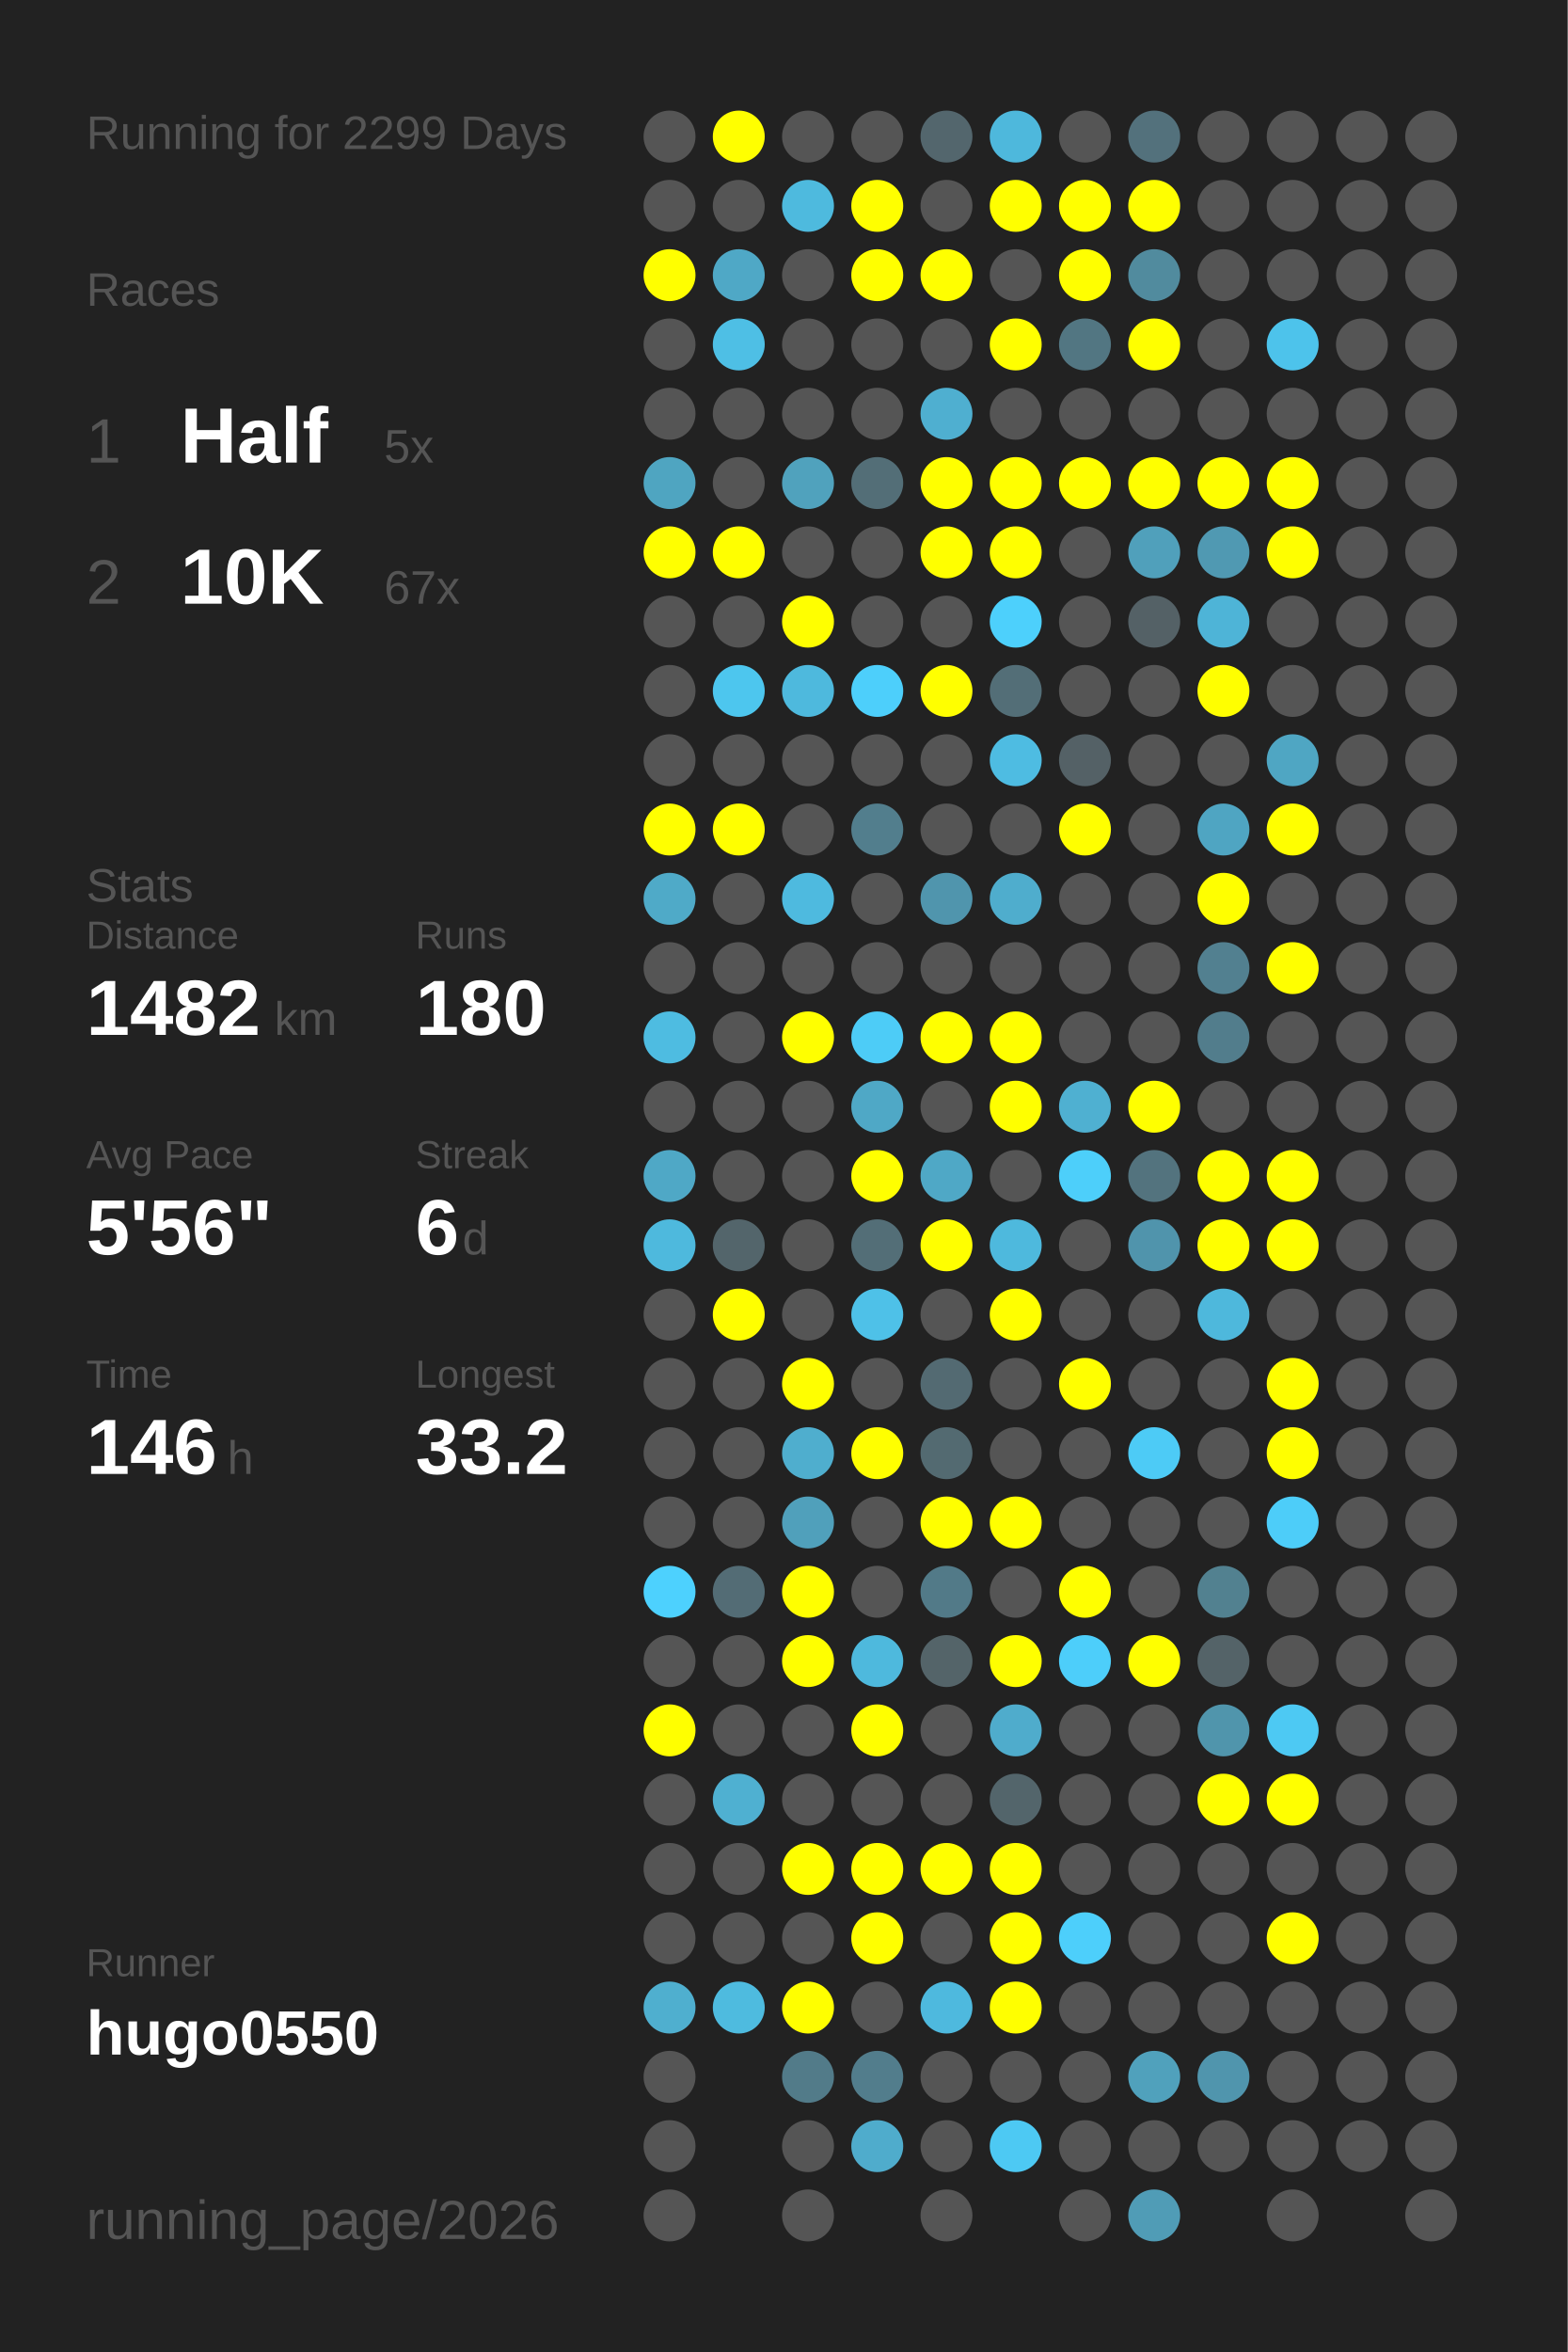
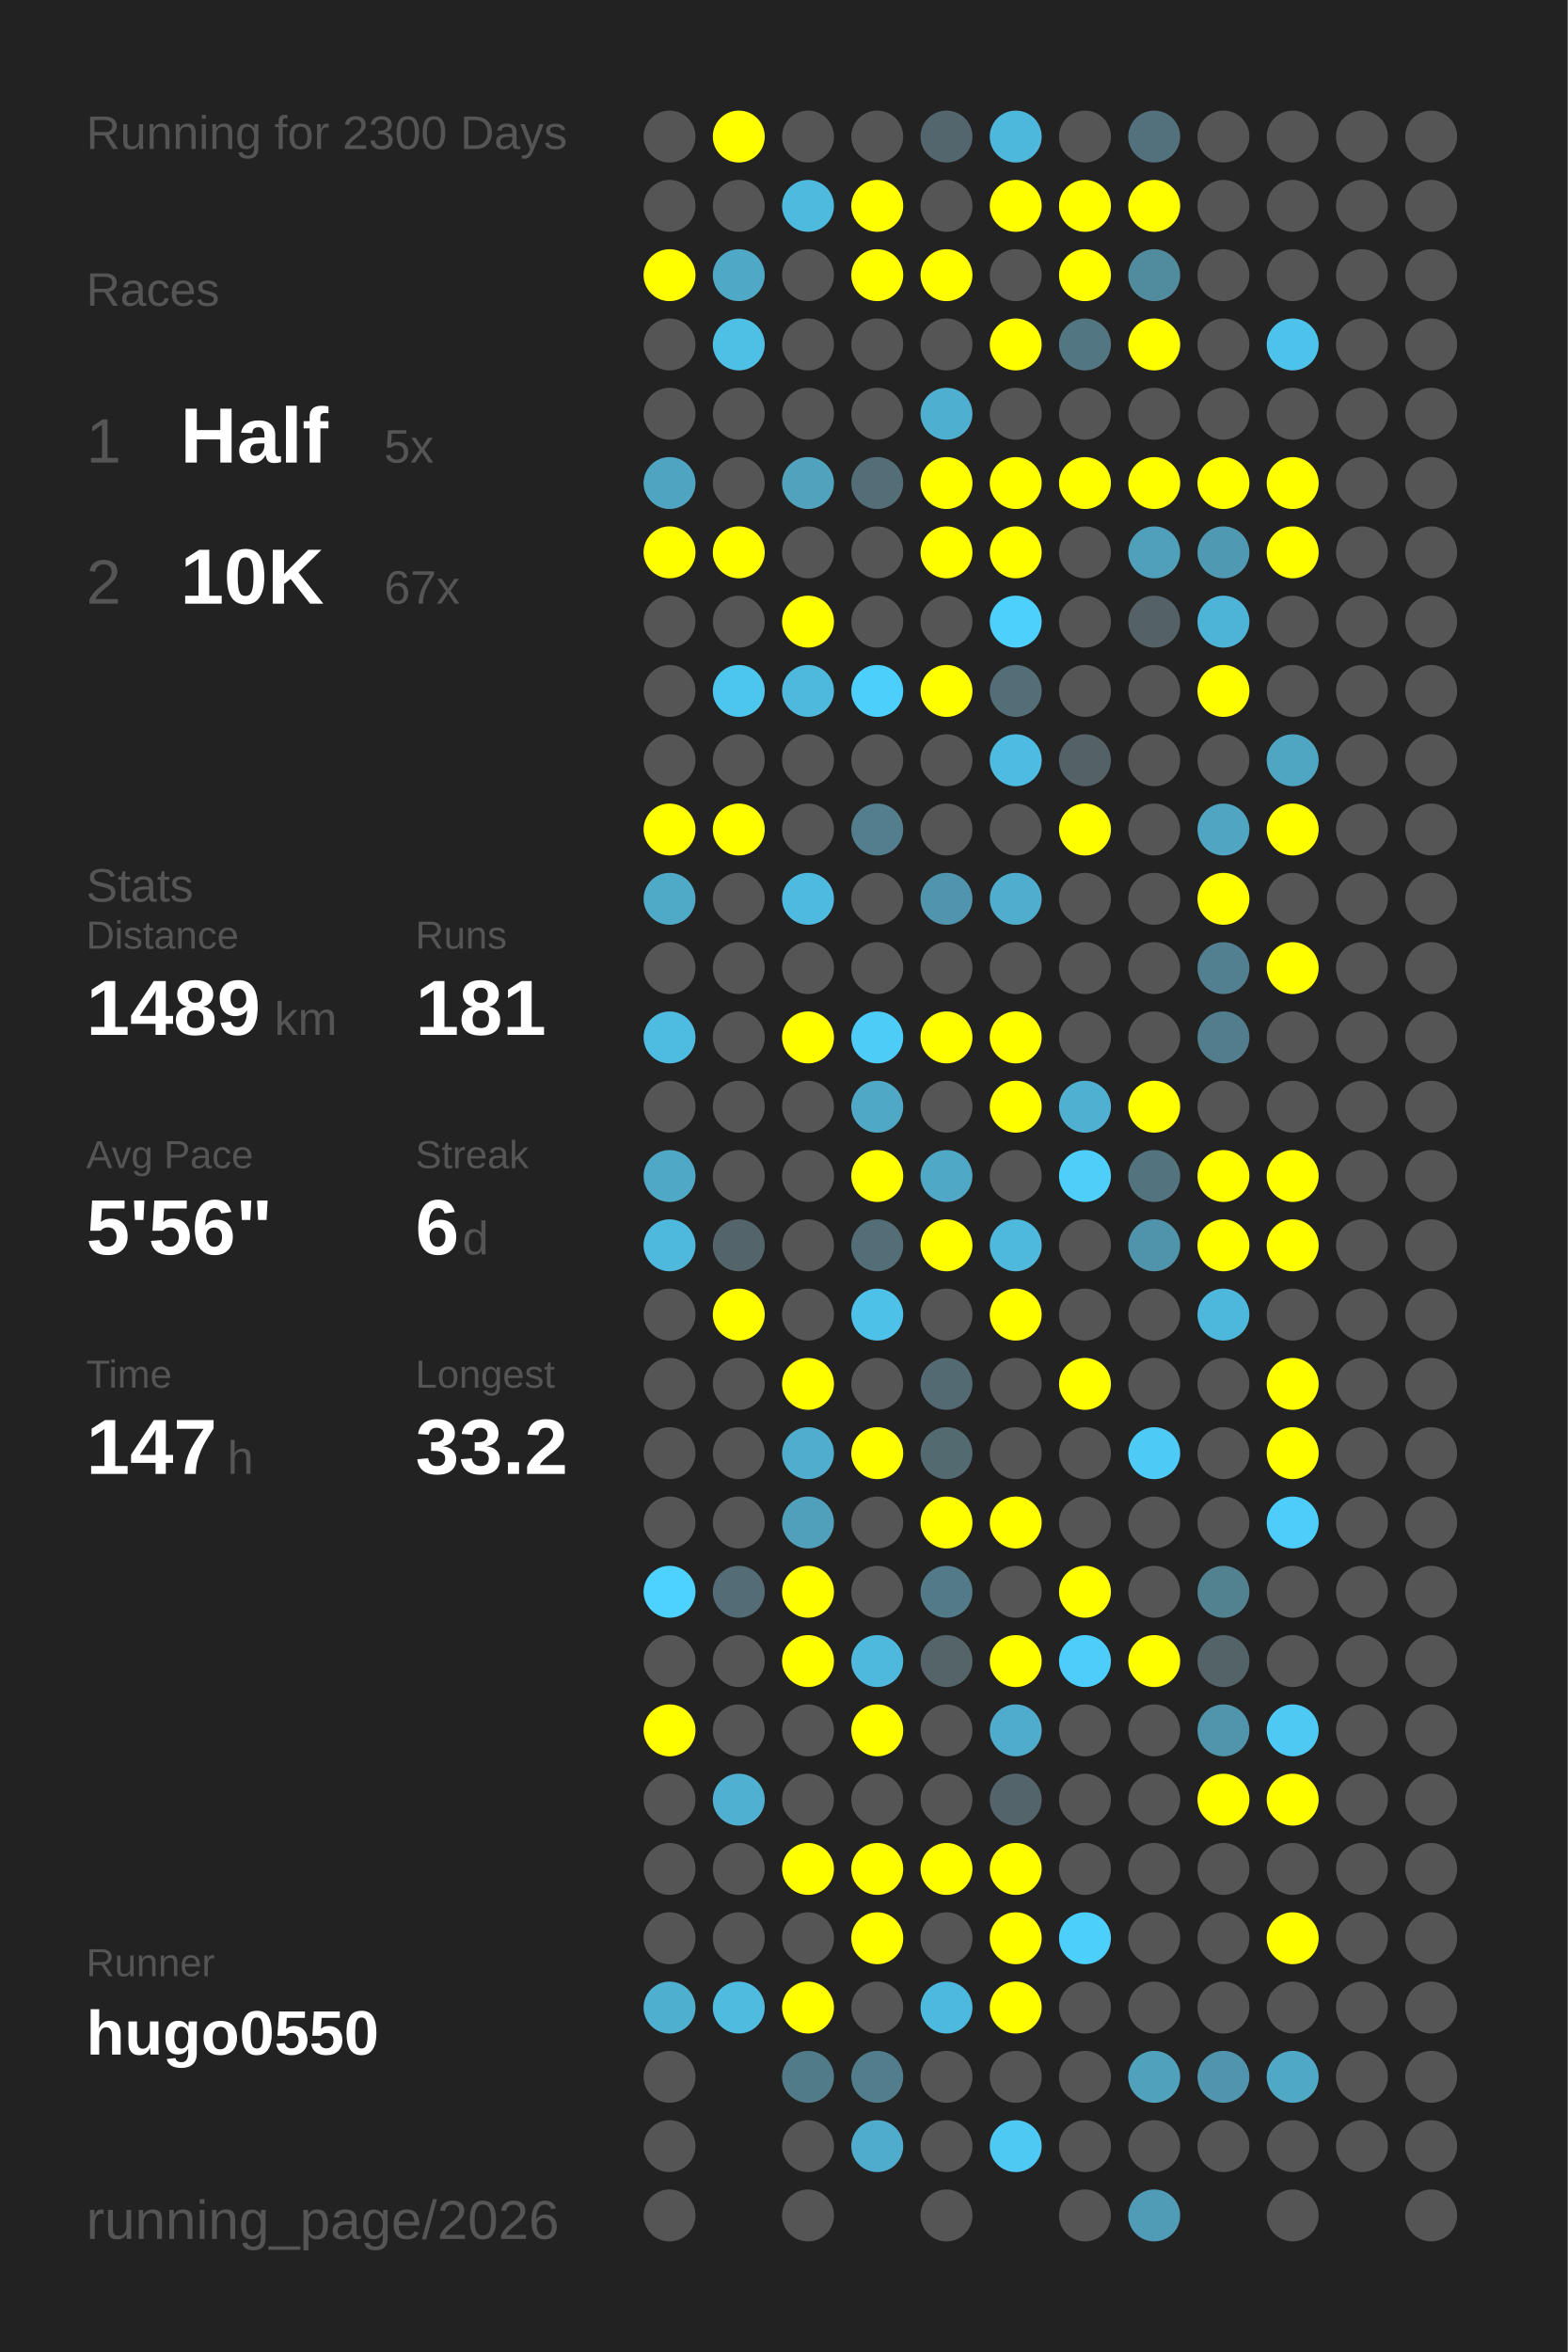
<svg xmlns="http://www.w3.org/2000/svg" baseProfile="full" height="300mm" version="1.1" viewBox="0,0,200,300" width="200mm">
  <defs />
  <rect fill="#222222" height="300" width="200" x="0" y="0" />
-   <text fill="#555555" style="font-size:6px; font-family:Arial;" x="11" y="19">Running for 2299 Days</text>
+   <text fill="#555555" style="font-size:6px; font-family:Arial;" x="11" y="19">Running for 2300 Days</text>
  <text fill="#555555" style="font-size:6px; font-family:Arial;" x="11" y="39">Races</text>
  <text fill="#555555" style="font-size:8px; font-family:Arial;" x="11" y="59">1</text>
  <text fill="#FFFFFF" style="font-size:10px; font-family:Arial; font-weight:bold;" x="23" y="59">Half</text>
  <text fill="#555555" style="font-size:6px; font-family:Arial;" x="49" y="59">5x</text>
  <text fill="#555555" style="font-size:8px; font-family:Arial;" x="11" y="77">2</text>
  <text fill="#FFFFFF" style="font-size:10px; font-family:Arial; font-weight:bold;" x="23" y="77">10K</text>
  <text fill="#555555" style="font-size:6px; font-family:Arial;" x="49" y="77">67x</text>
  <text fill="#555555" style="font-size:6px; font-family:Arial;" x="11" y="115">Stats</text>
  <text fill="#555555" style="font-size:5px; font-family:Arial;" x="11" y="121">Distance</text>
-   <text fill="#FFFFFF" style="font-size:10px; font-family:Arial; font-weight:bold;" x="11" y="132">1482</text>
+   <text fill="#FFFFFF" style="font-size:10px; font-family:Arial; font-weight:bold;" x="11" y="132">1489</text>
  <text fill="#555555" style="font-size:6px; font-family:Arial;" x="35" y="132">km</text>
  <text fill="#555555" style="font-size:5px; font-family:Arial;" x="53" y="121">Runs</text>
-   <text fill="#FFFFFF" style="font-size:10px; font-family:Arial; font-weight:bold;" x="53" y="132">180</text>
+   <text fill="#FFFFFF" style="font-size:10px; font-family:Arial; font-weight:bold;" x="53" y="132">181</text>
  <text fill="#555555" style="font-size:5px; font-family:Arial;" x="11" y="149">Avg Pace</text>
  <text fill="#FFFFFF" style="font-size:10px; font-family:Arial; font-weight:bold;" x="11" y="160">5'56"</text>
  <text fill="#555555" style="font-size:5px; font-family:Arial;" x="53" y="149">Streak</text>
  <text fill="#FFFFFF" style="font-size:10px; font-family:Arial; font-weight:bold;" x="53" y="160">6</text>
  <text fill="#555555" style="font-size:6px; font-family:Arial;" x="59" y="160">d</text>
  <text fill="#555555" style="font-size:5px; font-family:Arial;" x="11" y="177">Time</text>
-   <text fill="#FFFFFF" style="font-size:10px; font-family:Arial; font-weight:bold;" x="11" y="188">146</text>
+   <text fill="#FFFFFF" style="font-size:10px; font-family:Arial; font-weight:bold;" x="11" y="188">147</text>
  <text fill="#555555" style="font-size:6px; font-family:Arial;" x="29" y="188">h</text>
  <text fill="#555555" style="font-size:5px; font-family:Arial;" x="53" y="177">Longest</text>
  <text fill="#FFFFFF" style="font-size:10px; font-family:Arial; font-weight:bold;" x="53" y="188">33.2</text>
  <text fill="#555555" style="font-size:5px; font-family:Arial;" x="11" y="252.065">Runner</text>
  <text fill="#FFFFFF" style="font-size:8px; font-family:Arial; font-weight:bold;" x="11" y="262.065">hugo0550</text>
  <text fill="#555555" style="font-size:7px; font-family:Arial;" x="11" y="285.581">running_page/2026</text>
  <circle cx="85.417" cy="17.419" fill="#555555" r="3.312" />
  <circle cx="85.417" cy="26.258" fill="#555555" r="3.312" />
  <circle cx="85.417" cy="35.097" fill="#FFFF00" r="3.312" />
  <circle cx="85.417" cy="43.935" fill="#555555" r="3.312" />
  <circle cx="85.417" cy="52.774" fill="#555555" r="3.312" />
  <circle cx="85.417" cy="61.613" fill="#4fa5c1" r="3.312" />
  <circle cx="85.417" cy="70.452" fill="#FFFF00" r="3.312" />
  <circle cx="85.417" cy="79.29" fill="#555555" r="3.312" />
  <circle cx="85.417" cy="88.129" fill="#555555" r="3.312" />
  <circle cx="85.417" cy="96.968" fill="#555555" r="3.312" />
  <circle cx="85.417" cy="105.806" fill="#FFFF00" r="3.312" />
  <circle cx="85.417" cy="114.645" fill="#4faac8" r="3.312" />
  <circle cx="85.417" cy="123.484" fill="#555555" r="3.312" />
  <circle cx="85.417" cy="132.323" fill="#4ebce1" r="3.312" />
  <circle cx="85.417" cy="141.161" fill="#555555" r="3.312" />
  <circle cx="85.417" cy="150" fill="#4fa8c6" r="3.312" />
  <circle cx="85.417" cy="158.839" fill="#4eb9dd" r="3.312" />
  <circle cx="85.417" cy="167.677" fill="#555555" r="3.312" />
  <circle cx="85.417" cy="176.516" fill="#555555" r="3.312" />
  <circle cx="85.417" cy="185.355" fill="#555555" r="3.312" />
  <circle cx="85.417" cy="194.194" fill="#555555" r="3.312" />
  <circle cx="85.417" cy="203.032" fill="#4dd1fe" r="3.312" />
  <circle cx="85.417" cy="211.871" fill="#555555" r="3.312" />
  <circle cx="85.417" cy="220.71" fill="#FFFF00" r="3.312" />
  <circle cx="85.417" cy="229.548" fill="#555555" r="3.312" />
  <circle cx="85.417" cy="238.387" fill="#555555" r="3.312" />
  <circle cx="85.417" cy="247.226" fill="#555555" r="3.312" />
  <circle cx="85.417" cy="256.065" fill="#4fafcf" r="3.312" />
  <circle cx="85.417" cy="264.903" fill="#555555" r="3.312" />
  <circle cx="85.417" cy="273.742" fill="#555555" r="3.312" />
  <circle cx="85.417" cy="282.581" fill="#555555" r="3.312" />
  <circle cx="94.25" cy="17.419" fill="#FFFF00" r="3.312" />
  <circle cx="94.25" cy="26.258" fill="#555555" r="3.312" />
  <circle cx="94.25" cy="35.097" fill="#4fa8c6" r="3.312" />
  <circle cx="94.25" cy="43.935" fill="#4ebfe5" r="3.312" />
  <circle cx="94.25" cy="52.774" fill="#555555" r="3.312" />
  <circle cx="94.25" cy="61.613" fill="#555555" r="3.312" />
  <circle cx="94.25" cy="70.452" fill="#FFFF00" r="3.312" />
  <circle cx="94.25" cy="79.29" fill="#555555" r="3.312" />
  <circle cx="94.25" cy="88.129" fill="#4dc6ee" r="3.312" />
  <circle cx="94.25" cy="96.968" fill="#555555" r="3.312" />
  <circle cx="94.25" cy="105.806" fill="#FFFF00" r="3.312" />
  <circle cx="94.25" cy="114.645" fill="#555555" r="3.312" />
  <circle cx="94.25" cy="123.484" fill="#555555" r="3.312" />
  <circle cx="94.25" cy="132.323" fill="#555555" r="3.312" />
  <circle cx="94.25" cy="141.161" fill="#555555" r="3.312" />
  <circle cx="94.25" cy="150" fill="#555555" r="3.312" />
  <circle cx="94.25" cy="158.839" fill="#53656b" r="3.312" />
  <circle cx="94.25" cy="167.677" fill="#FFFF00" r="3.312" />
  <circle cx="94.25" cy="176.516" fill="#555555" r="3.312" />
  <circle cx="94.25" cy="185.355" fill="#555555" r="3.312" />
  <circle cx="94.25" cy="194.194" fill="#555555" r="3.312" />
  <circle cx="94.25" cy="203.032" fill="#536c75" r="3.312" />
  <circle cx="94.25" cy="211.871" fill="#555555" r="3.312" />
  <circle cx="94.25" cy="220.71" fill="#555555" r="3.312" />
  <circle cx="94.25" cy="229.548" fill="#4fb0d1" r="3.312" />
  <circle cx="94.25" cy="238.387" fill="#555555" r="3.312" />
  <circle cx="94.25" cy="247.226" fill="#555555" r="3.312" />
  <circle cx="94.25" cy="256.065" fill="#4ebbdf" r="3.312" />
  <circle cx="103.083" cy="17.419" fill="#555555" r="3.312" />
  <circle cx="103.083" cy="26.258" fill="#4ebade" r="3.312" />
  <circle cx="103.083" cy="35.097" fill="#555555" r="3.312" />
  <circle cx="103.083" cy="43.935" fill="#555555" r="3.312" />
  <circle cx="103.083" cy="52.774" fill="#555555" r="3.312" />
  <circle cx="103.083" cy="61.613" fill="#50a2bd" r="3.312" />
  <circle cx="103.083" cy="70.452" fill="#555555" r="3.312" />
  <circle cx="103.083" cy="79.29" fill="#FFFF00" r="3.312" />
  <circle cx="103.083" cy="88.129" fill="#4eb9dd" r="3.312" />
  <circle cx="103.083" cy="96.968" fill="#555555" r="3.312" />
  <circle cx="103.083" cy="105.806" fill="#555555" r="3.312" />
  <circle cx="103.083" cy="114.645" fill="#4ebadf" r="3.312" />
  <circle cx="103.083" cy="123.484" fill="#555555" r="3.312" />
  <circle cx="103.083" cy="132.323" fill="#FFFF00" r="3.312" />
  <circle cx="103.083" cy="141.161" fill="#555555" r="3.312" />
  <circle cx="103.083" cy="150" fill="#555555" r="3.312" />
  <circle cx="103.083" cy="158.839" fill="#555555" r="3.312" />
  <circle cx="103.083" cy="167.677" fill="#555555" r="3.312" />
  <circle cx="103.083" cy="176.516" fill="#FFFF00" r="3.312" />
  <circle cx="103.083" cy="185.355" fill="#4faece" r="3.312" />
  <circle cx="103.083" cy="194.194" fill="#50a0bb" r="3.312" />
  <circle cx="103.083" cy="203.032" fill="#FFFF00" r="3.312" />
  <circle cx="103.083" cy="211.871" fill="#FFFF00" r="3.312" />
  <circle cx="103.083" cy="220.71" fill="#555555" r="3.312" />
  <circle cx="103.083" cy="229.548" fill="#555555" r="3.312" />
  <circle cx="103.083" cy="238.387" fill="#FFFF00" r="3.312" />
  <circle cx="103.083" cy="247.226" fill="#555555" r="3.312" />
  <circle cx="103.083" cy="256.065" fill="#FFFF00" r="3.312" />
  <circle cx="103.083" cy="264.903" fill="#527b89" r="3.312" />
  <circle cx="103.083" cy="273.742" fill="#555555" r="3.312" />
  <circle cx="103.083" cy="282.581" fill="#555555" r="3.312" />
  <circle cx="111.917" cy="17.419" fill="#555555" r="3.312" />
  <circle cx="111.917" cy="26.258" fill="#FFFF00" r="3.312" />
  <circle cx="111.917" cy="35.097" fill="#FFFF00" r="3.312" />
  <circle cx="111.917" cy="43.935" fill="#555555" r="3.312" />
  <circle cx="111.917" cy="52.774" fill="#555555" r="3.312" />
  <circle cx="111.917" cy="61.613" fill="#536e77" r="3.312" />
  <circle cx="111.917" cy="70.452" fill="#555555" r="3.312" />
  <circle cx="111.917" cy="79.29" fill="#555555" r="3.312" />
  <circle cx="111.917" cy="88.129" fill="#4dcffb" r="3.312" />
  <circle cx="111.917" cy="96.968" fill="#555555" r="3.312" />
  <circle cx="111.917" cy="105.806" fill="#527e8d" r="3.312" />
  <circle cx="111.917" cy="114.645" fill="#555555" r="3.312" />
  <circle cx="111.917" cy="123.484" fill="#555555" r="3.312" />
  <circle cx="111.917" cy="132.323" fill="#4dccf7" r="3.312" />
  <circle cx="111.917" cy="141.161" fill="#4fa8c6" r="3.312" />
  <circle cx="111.917" cy="150" fill="#FFFF00" r="3.312" />
  <circle cx="111.917" cy="158.839" fill="#536e77" r="3.312" />
  <circle cx="111.917" cy="167.677" fill="#4ec1e8" r="3.312" />
  <circle cx="111.917" cy="176.516" fill="#555555" r="3.312" />
  <circle cx="111.917" cy="185.355" fill="#FFFF00" r="3.312" />
  <circle cx="111.917" cy="194.194" fill="#555555" r="3.312" />
  <circle cx="111.917" cy="203.032" fill="#555555" r="3.312" />
  <circle cx="111.917" cy="211.871" fill="#4eb9dd" r="3.312" />
  <circle cx="111.917" cy="220.71" fill="#FFFF00" r="3.312" />
  <circle cx="111.917" cy="229.548" fill="#555555" r="3.312" />
  <circle cx="111.917" cy="238.387" fill="#FFFF00" r="3.312" />
  <circle cx="111.917" cy="247.226" fill="#FFFF00" r="3.312" />
  <circle cx="111.917" cy="256.065" fill="#555555" r="3.312" />
  <circle cx="111.917" cy="264.903" fill="#527d8c" r="3.312" />
  <circle cx="111.917" cy="273.742" fill="#4faccc" r="3.312" />
  <circle cx="120.75" cy="17.419" fill="#53666d" r="3.312" />
  <circle cx="120.75" cy="26.258" fill="#555555" r="3.312" />
  <circle cx="120.75" cy="35.097" fill="#FFFF00" r="3.312" />
  <circle cx="120.75" cy="43.935" fill="#555555" r="3.312" />
  <circle cx="120.75" cy="52.774" fill="#4fafd0" r="3.312" />
  <circle cx="120.75" cy="61.613" fill="#FFFF00" r="3.312" />
  <circle cx="120.75" cy="70.452" fill="#FFFF00" r="3.312" />
  <circle cx="120.75" cy="79.29" fill="#555555" r="3.312" />
  <circle cx="120.75" cy="88.129" fill="#FFFF00" r="3.312" />
  <circle cx="120.75" cy="96.968" fill="#555555" r="3.312" />
  <circle cx="120.75" cy="105.806" fill="#555555" r="3.312" />
  <circle cx="120.75" cy="114.645" fill="#5095ad" r="3.312" />
  <circle cx="120.75" cy="123.484" fill="#555555" r="3.312" />
  <circle cx="120.75" cy="132.323" fill="#FFFF00" r="3.312" />
  <circle cx="120.75" cy="141.161" fill="#555555" r="3.312" />
  <circle cx="120.75" cy="150" fill="#4fa8c6" r="3.312" />
  <circle cx="120.75" cy="158.839" fill="#FFFF00" r="3.312" />
  <circle cx="120.75" cy="167.677" fill="#555555" r="3.312" />
  <circle cx="120.75" cy="176.516" fill="#536a72" r="3.312" />
  <circle cx="120.75" cy="185.355" fill="#536a71" r="3.312" />
  <circle cx="120.75" cy="194.194" fill="#FFFF00" r="3.312" />
  <circle cx="120.75" cy="203.032" fill="#527a88" r="3.312" />
  <circle cx="120.75" cy="211.871" fill="#546469" r="3.312" />
  <circle cx="120.75" cy="220.71" fill="#555555" r="3.312" />
  <circle cx="120.75" cy="229.548" fill="#555555" r="3.312" />
  <circle cx="120.75" cy="238.387" fill="#FFFF00" r="3.312" />
  <circle cx="120.75" cy="247.226" fill="#555555" r="3.312" />
  <circle cx="120.75" cy="256.065" fill="#4eb9de" r="3.312" />
  <circle cx="120.75" cy="264.903" fill="#555555" r="3.312" />
  <circle cx="120.75" cy="273.742" fill="#555555" r="3.312" />
  <circle cx="120.75" cy="282.581" fill="#555555" r="3.312" />
  <circle cx="129.583" cy="17.419" fill="#4eb8dc" r="3.312" />
  <circle cx="129.583" cy="26.258" fill="#FFFF00" r="3.312" />
  <circle cx="129.583" cy="35.097" fill="#555555" r="3.312" />
  <circle cx="129.583" cy="43.935" fill="#FFFF00" r="3.312" />
  <circle cx="129.583" cy="52.774" fill="#555555" r="3.312" />
  <circle cx="129.583" cy="61.613" fill="#FFFF00" r="3.312" />
  <circle cx="129.583" cy="70.452" fill="#FFFF00" r="3.312" />
  <circle cx="129.583" cy="79.29" fill="#4dd0fc" r="3.312" />
  <circle cx="129.583" cy="88.129" fill="#536e77" r="3.312" />
  <circle cx="129.583" cy="96.968" fill="#4ebce2" r="3.312" />
  <circle cx="129.583" cy="105.806" fill="#555555" r="3.312" />
  <circle cx="129.583" cy="114.645" fill="#4fadcd" r="3.312" />
  <circle cx="129.583" cy="123.484" fill="#555555" r="3.312" />
  <circle cx="129.583" cy="132.323" fill="#FFFF00" r="3.312" />
  <circle cx="129.583" cy="141.161" fill="#FFFF00" r="3.312" />
  <circle cx="129.583" cy="150" fill="#555555" r="3.312" />
  <circle cx="129.583" cy="158.839" fill="#4eb9dd" r="3.312" />
  <circle cx="129.583" cy="167.677" fill="#FFFF00" r="3.312" />
  <circle cx="129.583" cy="176.516" fill="#555555" r="3.312" />
  <circle cx="129.583" cy="185.355" fill="#555555" r="3.312" />
  <circle cx="129.583" cy="194.194" fill="#FFFF00" r="3.312" />
  <circle cx="129.583" cy="203.032" fill="#555555" r="3.312" />
  <circle cx="129.583" cy="211.871" fill="#FFFF00" r="3.312" />
  <circle cx="129.583" cy="220.71" fill="#4faccc" r="3.312" />
  <circle cx="129.583" cy="229.548" fill="#53656b" r="3.312" />
  <circle cx="129.583" cy="238.387" fill="#FFFF00" r="3.312" />
  <circle cx="129.583" cy="247.226" fill="#FFFF00" r="3.312" />
  <circle cx="129.583" cy="256.065" fill="#FFFF00" r="3.312" />
  <circle cx="129.583" cy="264.903" fill="#555555" r="3.312" />
  <circle cx="129.583" cy="273.742" fill="#4dc9f3" r="3.312" />
  <circle cx="138.417" cy="17.419" fill="#555555" r="3.312" />
  <circle cx="138.417" cy="26.258" fill="#FFFF00" r="3.312" />
  <circle cx="138.417" cy="35.097" fill="#FFFF00" r="3.312" />
  <circle cx="138.417" cy="43.935" fill="#527682" r="3.312" />
  <circle cx="138.417" cy="52.774" fill="#555555" r="3.312" />
  <circle cx="138.417" cy="61.613" fill="#FFFF00" r="3.312" />
  <circle cx="138.417" cy="70.452" fill="#555555" r="3.312" />
  <circle cx="138.417" cy="79.29" fill="#555555" r="3.312" />
  <circle cx="138.417" cy="88.129" fill="#555555" r="3.312" />
  <circle cx="138.417" cy="96.968" fill="#546166" r="3.312" />
  <circle cx="138.417" cy="105.806" fill="#FFFF00" r="3.312" />
  <circle cx="138.417" cy="114.645" fill="#555555" r="3.312" />
  <circle cx="138.417" cy="123.484" fill="#555555" r="3.312" />
  <circle cx="138.417" cy="132.323" fill="#555555" r="3.312" />
  <circle cx="138.417" cy="141.161" fill="#4fb0d1" r="3.312" />
  <circle cx="138.417" cy="150" fill="#4dcffa" r="3.312" />
  <circle cx="138.417" cy="158.839" fill="#555555" r="3.312" />
  <circle cx="138.417" cy="167.677" fill="#555555" r="3.312" />
  <circle cx="138.417" cy="176.516" fill="#FFFF00" r="3.312" />
  <circle cx="138.417" cy="185.355" fill="#555555" r="3.312" />
  <circle cx="138.417" cy="194.194" fill="#555555" r="3.312" />
  <circle cx="138.417" cy="203.032" fill="#FFFF00" r="3.312" />
  <circle cx="138.417" cy="211.871" fill="#4dcefa" r="3.312" />
  <circle cx="138.417" cy="220.71" fill="#555555" r="3.312" />
  <circle cx="138.417" cy="229.548" fill="#555555" r="3.312" />
  <circle cx="138.417" cy="238.387" fill="#555555" r="3.312" />
  <circle cx="138.417" cy="247.226" fill="#4dcffb" r="3.312" />
  <circle cx="138.417" cy="256.065" fill="#555555" r="3.312" />
  <circle cx="138.417" cy="264.903" fill="#555555" r="3.312" />
  <circle cx="138.417" cy="273.742" fill="#555555" r="3.312" />
  <circle cx="138.417" cy="282.581" fill="#555555" r="3.312" />
  <circle cx="147.25" cy="17.419" fill="#53717c" r="3.312" />
  <circle cx="147.25" cy="26.258" fill="#FFFF00" r="3.312" />
  <circle cx="147.25" cy="35.097" fill="#518b9e" r="3.312" />
  <circle cx="147.25" cy="43.935" fill="#FFFF00" r="3.312" />
  <circle cx="147.25" cy="52.774" fill="#555555" r="3.312" />
  <circle cx="147.25" cy="61.613" fill="#FFFF00" r="3.312" />
  <circle cx="147.25" cy="70.452" fill="#50a0bb" r="3.312" />
  <circle cx="147.25" cy="79.29" fill="#546166" r="3.312" />
  <circle cx="147.25" cy="88.129" fill="#555555" r="3.312" />
  <circle cx="147.25" cy="96.968" fill="#555555" r="3.312" />
  <circle cx="147.25" cy="105.806" fill="#555555" r="3.312" />
  <circle cx="147.25" cy="114.645" fill="#555555" r="3.312" />
  <circle cx="147.25" cy="123.484" fill="#555555" r="3.312" />
  <circle cx="147.25" cy="132.323" fill="#555555" r="3.312" />
  <circle cx="147.25" cy="141.161" fill="#FFFF00" r="3.312" />
  <circle cx="147.25" cy="150" fill="#53737e" r="3.312" />
  <circle cx="147.25" cy="158.839" fill="#5094ac" r="3.312" />
  <circle cx="147.25" cy="167.677" fill="#555555" r="3.312" />
  <circle cx="147.25" cy="176.516" fill="#555555" r="3.312" />
  <circle cx="147.25" cy="185.355" fill="#4dcbf6" r="3.312" />
  <circle cx="147.25" cy="194.194" fill="#555555" r="3.312" />
  <circle cx="147.25" cy="203.032" fill="#555555" r="3.312" />
  <circle cx="147.25" cy="211.871" fill="#FFFF00" r="3.312" />
  <circle cx="147.25" cy="220.71" fill="#555555" r="3.312" />
  <circle cx="147.25" cy="229.548" fill="#555555" r="3.312" />
  <circle cx="147.25" cy="238.387" fill="#555555" r="3.312" />
  <circle cx="147.25" cy="247.226" fill="#555555" r="3.312" />
  <circle cx="147.25" cy="256.065" fill="#555555" r="3.312" />
  <circle cx="147.25" cy="264.903" fill="#50a1bc" r="3.312" />
  <circle cx="147.25" cy="273.742" fill="#555555" r="3.312" />
  <circle cx="147.25" cy="282.581" fill="#509cb6" r="3.312" />
  <circle cx="156.083" cy="17.419" fill="#555555" r="3.312" />
  <circle cx="156.083" cy="26.258" fill="#555555" r="3.312" />
  <circle cx="156.083" cy="35.097" fill="#555555" r="3.312" />
  <circle cx="156.083" cy="43.935" fill="#555555" r="3.312" />
  <circle cx="156.083" cy="52.774" fill="#555555" r="3.312" />
  <circle cx="156.083" cy="61.613" fill="#FFFF00" r="3.312" />
  <circle cx="156.083" cy="70.452" fill="#5099b2" r="3.312" />
  <circle cx="156.083" cy="79.29" fill="#4eb4d7" r="3.312" />
  <circle cx="156.083" cy="88.129" fill="#FFFF00" r="3.312" />
  <circle cx="156.083" cy="96.968" fill="#555555" r="3.312" />
  <circle cx="156.083" cy="105.806" fill="#4fa5c2" r="3.312" />
  <circle cx="156.083" cy="114.645" fill="#FFFF00" r="3.312" />
  <circle cx="156.083" cy="123.484" fill="#528090" r="3.312" />
  <circle cx="156.083" cy="132.323" fill="#527d8c" r="3.312" />
  <circle cx="156.083" cy="141.161" fill="#555555" r="3.312" />
  <circle cx="156.083" cy="150" fill="#FFFF00" r="3.312" />
  <circle cx="156.083" cy="158.839" fill="#FFFF00" r="3.312" />
  <circle cx="156.083" cy="167.677" fill="#4eb8dc" r="3.312" />
  <circle cx="156.083" cy="176.516" fill="#555555" r="3.312" />
  <circle cx="156.083" cy="185.355" fill="#555555" r="3.312" />
  <circle cx="156.083" cy="194.194" fill="#555555" r="3.312" />
  <circle cx="156.083" cy="203.032" fill="#528190" r="3.312" />
  <circle cx="156.083" cy="211.871" fill="#546368" r="3.312" />
  <circle cx="156.083" cy="220.71" fill="#5095ac" r="3.312" />
  <circle cx="156.083" cy="229.548" fill="#FFFF00" r="3.312" />
  <circle cx="156.083" cy="238.387" fill="#555555" r="3.312" />
  <circle cx="156.083" cy="247.226" fill="#555555" r="3.312" />
  <circle cx="156.083" cy="256.065" fill="#555555" r="3.312" />
  <circle cx="156.083" cy="264.903" fill="#5095ad" r="3.312" />
  <circle cx="156.083" cy="273.742" fill="#555555" r="3.312" />
  <circle cx="164.917" cy="17.419" fill="#555555" r="3.312" />
  <circle cx="164.917" cy="26.258" fill="#555555" r="3.312" />
  <circle cx="164.917" cy="35.097" fill="#555555" r="3.312" />
  <circle cx="164.917" cy="43.935" fill="#4dc3eb" r="3.312" />
  <circle cx="164.917" cy="52.774" fill="#555555" r="3.312" />
  <circle cx="164.917" cy="61.613" fill="#FFFF00" r="3.312" />
  <circle cx="164.917" cy="70.452" fill="#FFFF00" r="3.312" />
  <circle cx="164.917" cy="79.29" fill="#555555" r="3.312" />
  <circle cx="164.917" cy="88.129" fill="#555555" r="3.312" />
  <circle cx="164.917" cy="96.968" fill="#4fa6c3" r="3.312" />
  <circle cx="164.917" cy="105.806" fill="#FFFF00" r="3.312" />
  <circle cx="164.917" cy="114.645" fill="#555555" r="3.312" />
  <circle cx="164.917" cy="123.484" fill="#FFFF00" r="3.312" />
  <circle cx="164.917" cy="132.323" fill="#555555" r="3.312" />
  <circle cx="164.917" cy="141.161" fill="#555555" r="3.312" />
  <circle cx="164.917" cy="150" fill="#FFFF00" r="3.312" />
  <circle cx="164.917" cy="158.839" fill="#FFFF00" r="3.312" />
  <circle cx="164.917" cy="167.677" fill="#555555" r="3.312" />
  <circle cx="164.917" cy="176.516" fill="#FFFF00" r="3.312" />
  <circle cx="164.917" cy="185.355" fill="#FFFF00" r="3.312" />
  <circle cx="164.917" cy="194.194" fill="#4dcdf9" r="3.312" />
  <circle cx="164.917" cy="203.032" fill="#555555" r="3.312" />
  <circle cx="164.917" cy="211.871" fill="#555555" r="3.312" />
  <circle cx="164.917" cy="220.71" fill="#4dc9f3" r="3.312" />
  <circle cx="164.917" cy="229.548" fill="#FFFF00" r="3.312" />
  <circle cx="164.917" cy="238.387" fill="#555555" r="3.312" />
  <circle cx="164.917" cy="247.226" fill="#FFFF00" r="3.312" />
  <circle cx="164.917" cy="256.065" fill="#555555" r="3.312" />
-   <circle cx="164.917" cy="264.903" fill="#555555" r="3.312" />
+   <circle cx="164.917" cy="264.903" fill="#4fa8c6" r="3.312" />
  <circle cx="164.917" cy="273.742" fill="#555555" r="3.312" />
  <circle cx="164.917" cy="282.581" fill="#555555" r="3.312" />
  <circle cx="173.75" cy="17.419" fill="#555555" r="3.312" />
  <circle cx="173.75" cy="26.258" fill="#555555" r="3.312" />
  <circle cx="173.75" cy="35.097" fill="#555555" r="3.312" />
  <circle cx="173.75" cy="43.935" fill="#555555" r="3.312" />
  <circle cx="173.75" cy="52.774" fill="#555555" r="3.312" />
  <circle cx="173.75" cy="61.613" fill="#555555" r="3.312" />
  <circle cx="173.75" cy="70.452" fill="#555555" r="3.312" />
  <circle cx="173.75" cy="79.29" fill="#555555" r="3.312" />
  <circle cx="173.75" cy="88.129" fill="#555555" r="3.312" />
  <circle cx="173.75" cy="96.968" fill="#555555" r="3.312" />
  <circle cx="173.75" cy="105.806" fill="#555555" r="3.312" />
  <circle cx="173.75" cy="114.645" fill="#555555" r="3.312" />
  <circle cx="173.75" cy="123.484" fill="#555555" r="3.312" />
  <circle cx="173.75" cy="132.323" fill="#555555" r="3.312" />
  <circle cx="173.75" cy="141.161" fill="#555555" r="3.312" />
  <circle cx="173.75" cy="150" fill="#555555" r="3.312" />
  <circle cx="173.75" cy="158.839" fill="#555555" r="3.312" />
  <circle cx="173.75" cy="167.677" fill="#555555" r="3.312" />
  <circle cx="173.75" cy="176.516" fill="#555555" r="3.312" />
  <circle cx="173.75" cy="185.355" fill="#555555" r="3.312" />
  <circle cx="173.75" cy="194.194" fill="#555555" r="3.312" />
  <circle cx="173.75" cy="203.032" fill="#555555" r="3.312" />
  <circle cx="173.75" cy="211.871" fill="#555555" r="3.312" />
  <circle cx="173.75" cy="220.71" fill="#555555" r="3.312" />
  <circle cx="173.75" cy="229.548" fill="#555555" r="3.312" />
  <circle cx="173.75" cy="238.387" fill="#555555" r="3.312" />
  <circle cx="173.75" cy="247.226" fill="#555555" r="3.312" />
  <circle cx="173.75" cy="256.065" fill="#555555" r="3.312" />
  <circle cx="173.75" cy="264.903" fill="#555555" r="3.312" />
  <circle cx="173.75" cy="273.742" fill="#555555" r="3.312" />
  <circle cx="182.583" cy="17.419" fill="#555555" r="3.312" />
  <circle cx="182.583" cy="26.258" fill="#555555" r="3.312" />
  <circle cx="182.583" cy="35.097" fill="#555555" r="3.312" />
  <circle cx="182.583" cy="43.935" fill="#555555" r="3.312" />
  <circle cx="182.583" cy="52.774" fill="#555555" r="3.312" />
  <circle cx="182.583" cy="61.613" fill="#555555" r="3.312" />
  <circle cx="182.583" cy="70.452" fill="#555555" r="3.312" />
  <circle cx="182.583" cy="79.29" fill="#555555" r="3.312" />
  <circle cx="182.583" cy="88.129" fill="#555555" r="3.312" />
  <circle cx="182.583" cy="96.968" fill="#555555" r="3.312" />
  <circle cx="182.583" cy="105.806" fill="#555555" r="3.312" />
  <circle cx="182.583" cy="114.645" fill="#555555" r="3.312" />
  <circle cx="182.583" cy="123.484" fill="#555555" r="3.312" />
  <circle cx="182.583" cy="132.323" fill="#555555" r="3.312" />
  <circle cx="182.583" cy="141.161" fill="#555555" r="3.312" />
  <circle cx="182.583" cy="150" fill="#555555" r="3.312" />
  <circle cx="182.583" cy="158.839" fill="#555555" r="3.312" />
  <circle cx="182.583" cy="167.677" fill="#555555" r="3.312" />
  <circle cx="182.583" cy="176.516" fill="#555555" r="3.312" />
  <circle cx="182.583" cy="185.355" fill="#555555" r="3.312" />
  <circle cx="182.583" cy="194.194" fill="#555555" r="3.312" />
  <circle cx="182.583" cy="203.032" fill="#555555" r="3.312" />
  <circle cx="182.583" cy="211.871" fill="#555555" r="3.312" />
  <circle cx="182.583" cy="220.71" fill="#555555" r="3.312" />
  <circle cx="182.583" cy="229.548" fill="#555555" r="3.312" />
  <circle cx="182.583" cy="238.387" fill="#555555" r="3.312" />
  <circle cx="182.583" cy="247.226" fill="#555555" r="3.312" />
  <circle cx="182.583" cy="256.065" fill="#555555" r="3.312" />
  <circle cx="182.583" cy="264.903" fill="#555555" r="3.312" />
  <circle cx="182.583" cy="273.742" fill="#555555" r="3.312" />
  <circle cx="182.583" cy="282.581" fill="#555555" r="3.312" />
</svg>
